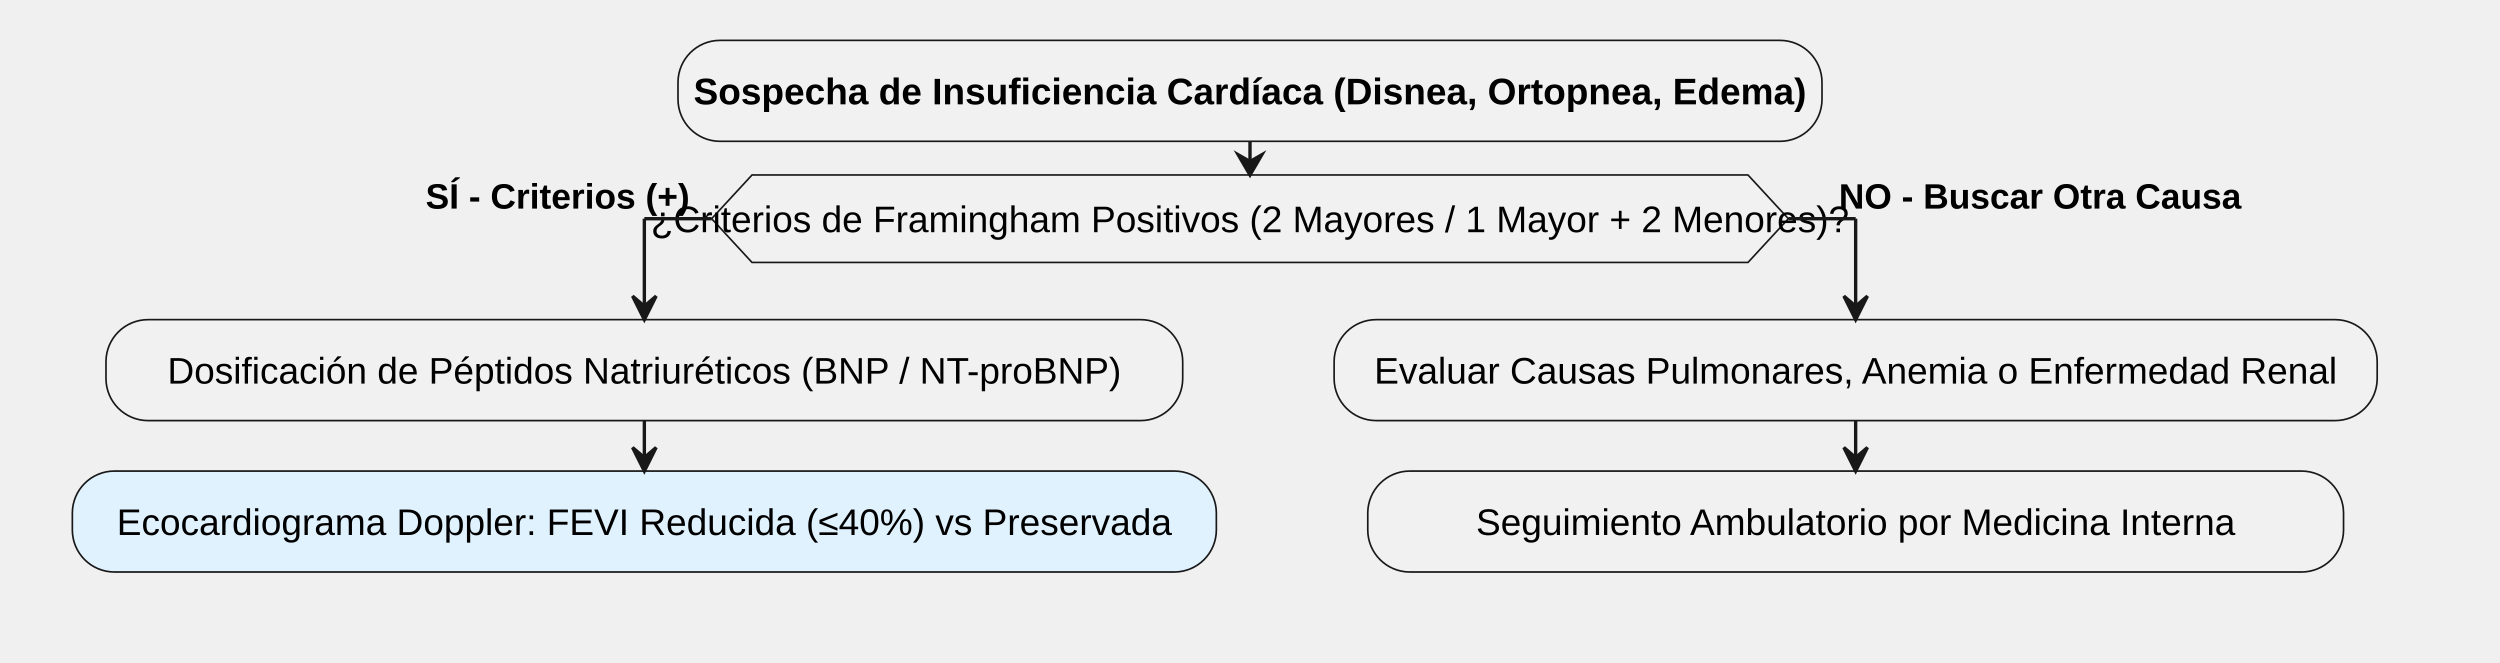
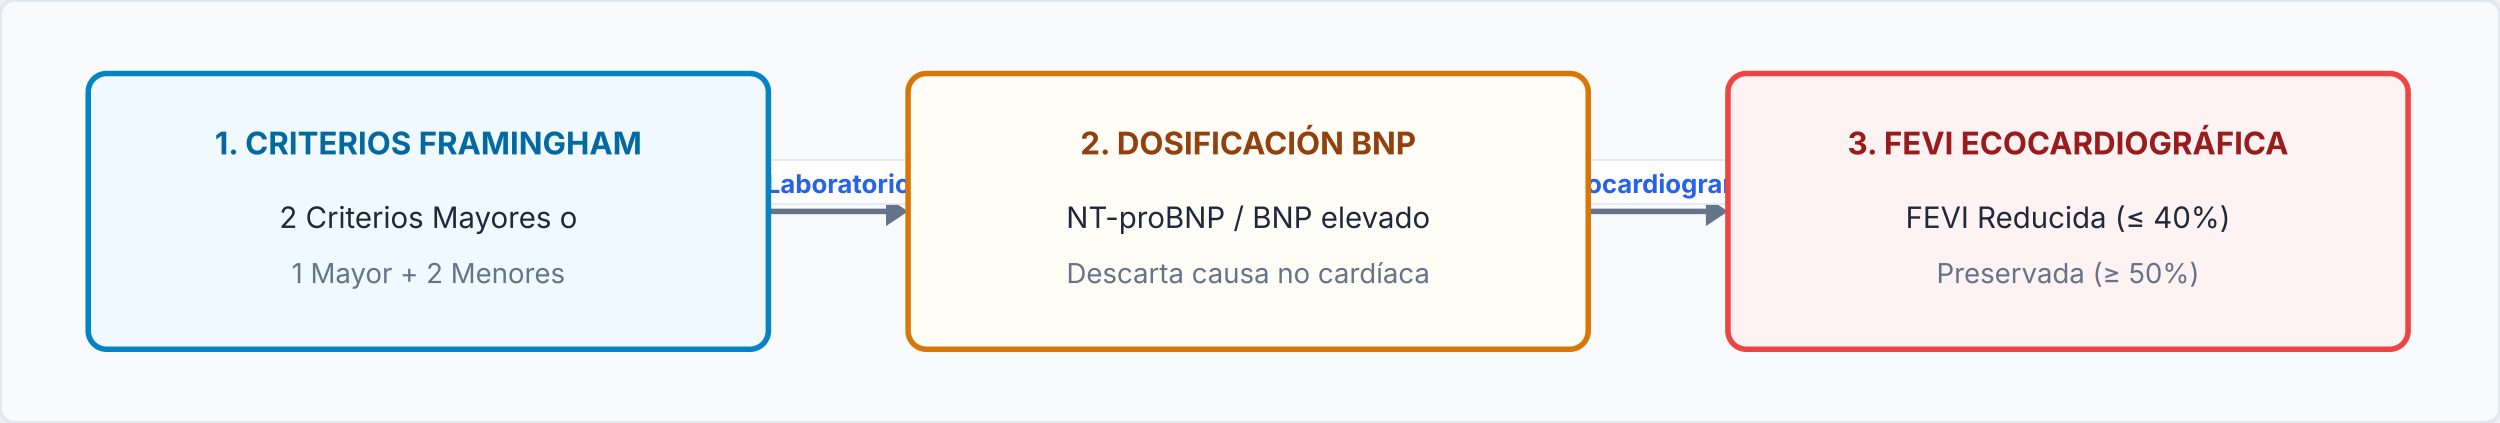
- <svg xmlns="http://www.w3.org/2000/svg" contentStyleType="text/css" data-diagram-type="ACTIVITY" height="197px" preserveAspectRatio="none" style="width:743px;height:197px;background:#FFFFFF;" version="1.1" viewBox="0 0 743 197" width="743px" zoomAndPan="magnify">
-   <defs />
+ <svg xmlns="http://www.w3.org/2000/svg" viewBox="0 0 680 115" width="100%" height="auto">
+   <rect width="680" height="115" fill="#f8fafc" rx="4" stroke="#e2e8f0" stroke-width="1" />
+   <line x1="209" y1="57.5" x2="242" y2="57.5" stroke="#64748b" stroke-width="1.5" />
+   <polygon points="247,57.5 241,53.5 241,61.5" fill="#64748b" />
+   <rect x="206" y="43.5" width="44" height="12" rx="2" fill="#ffffff" stroke="#e2e8f0" stroke-width="0.5" />
+   <text x="228" y="52.5" font-family="Inter, sans-serif" font-size="7" font-weight="700" fill="#2563eb" text-anchor="middle">Laboratorio</text>
+   <line x1="432" y1="57.5" x2="465" y2="57.5" stroke="#64748b" stroke-width="1.5" />
+   <polygon points="470,57.5 464,53.5 464,61.5" fill="#64748b" />
+   <rect x="429" y="43.5" width="44" height="12" rx="2" fill="#ffffff" stroke="#e2e8f0" stroke-width="0.5" />
+   <text x="451" y="52.5" font-family="Inter, sans-serif" font-size="7" font-weight="700" fill="#2563eb" text-anchor="middle">Ecocardiograma</text>
  <g>
-     <rect fill="#F1F1F1" height="30" rx="12.5" ry="12.5" style="stroke:#181818;stroke-width:0.5;" width="340" x="201.5" y="12" />
-     <text fill="#000000" font-family="Arial, sans-serif" font-size="11" font-weight="bold" text-anchor="middle" x="371.5" y="31">Sospecha de Insuficiencia Cardíaca (Disnea, Ortopnea, Edema)</text>
-     <polygon fill="#F1F1F1" points="223.5,52 519.5,52 531.5,65 519.5,78 223.5,78 211.5,65 223.5,52" style="stroke:#181818;stroke-width:0.5;stroke-linejoin:miter;stroke-miterlimit:10;" />
-     <text fill="#000000" font-family="Arial, sans-serif" font-size="11" text-anchor="middle" x="371.5" y="69">¿Criterios de Framingham Positivos (2 Mayores / 1 Mayor + 2 Menores)?</text>
-     <line style="stroke:#181818;stroke-width:1;" x1="371.5" x2="371.5" y1="42" y2="52" />
-     <polygon fill="#181818" points="368,46 371.5,52 375,46 371.5,48" style="stroke:#181818;stroke-width:1;" />
-     <text fill="#000000" font-family="Arial, sans-serif" font-size="10.5" font-weight="bold" x="126.5" y="62">SÍ - Criterios (+)</text>
-     <text fill="#000000" font-family="Arial, sans-serif" font-size="10.5" font-weight="bold" x="546.5" y="62">NO - Buscar Otra Causa</text>
-     <rect fill="#F1F1F1" height="30" rx="12.5" ry="12.5" style="stroke:#181818;stroke-width:0.5;" width="320" x="31.5" y="95" />
-     <text fill="#000000" font-family="Arial, sans-serif" font-size="11" text-anchor="middle" x="191.5" y="114">Dosificación de Péptidos Natriuréticos (BNP / NT-proBNP)</text>
-     <rect fill="#E0F2FE" height="30" rx="12.5" ry="12.5" style="stroke:#181818;stroke-width:0.5;" width="340" x="21.5" y="140" />
-     <text fill="#000000" font-family="Arial, sans-serif" font-size="11" text-anchor="middle" x="191.5" y="159">Ecocardiograma Doppler: FEVI Reducida (≤40%) vs Preservada</text>
-     <line style="stroke:#181818;stroke-width:1;" x1="191.5" x2="191.5" y1="125" y2="140" />
-     <polygon fill="#181818" points="188,133 191.5,140 195,133 191.5,136" style="stroke:#181818;stroke-width:1;" />
-     <rect fill="#F1F1F1" height="30" rx="12.5" ry="12.5" style="stroke:#181818;stroke-width:0.5;" width="310" x="396.5" y="95" />
-     <text fill="#000000" font-family="Arial, sans-serif" font-size="11" text-anchor="middle" x="551.5" y="114">Evaluar Causas Pulmonares, Anemia o Enfermedad Renal</text>
-     <rect fill="#F1F1F1" height="30" rx="12.5" ry="12.5" style="stroke:#181818;stroke-width:0.5;" width="290" x="406.5" y="140" />
-     <text fill="#000000" font-family="Arial, sans-serif" font-size="11" text-anchor="middle" x="551.5" y="159">Seguimiento Ambulatorio por Medicina Interna</text>
-     <line style="stroke:#181818;stroke-width:1;" x1="551.5" x2="551.5" y1="125" y2="140" />
-     <polygon fill="#181818" points="548,133 551.5,140 555,133 551.5,136" style="stroke:#181818;stroke-width:1;" />
-     <line style="stroke:#181818;stroke-width:1;" x1="211.5" x2="191.5" y1="65" y2="65" />
-     <line style="stroke:#181818;stroke-width:1;" x1="191.5" x2="191.5" y1="65" y2="95" />
-     <polygon fill="#181818" points="188,88 191.5,95 195,88 191.5,91" style="stroke:#181818;stroke-width:1;" />
-     <line style="stroke:#181818;stroke-width:1;" x1="531.5" x2="551.5" y1="65" y2="65" />
-     <line style="stroke:#181818;stroke-width:1;" x1="551.5" x2="551.5" y1="65" y2="95" />
-     <polygon fill="#181818" points="548,88 551.5,95 555,88 551.5,91" style="stroke:#181818;stroke-width:1;" />
+     <rect x="24" y="20" width="185" height="75" rx="5" fill="#f0f9ff" stroke="#0284c7" stroke-width="1.5" />
+     <text x="116.5" y="42" font-family="Inter, sans-serif" font-size="8.5" font-weight="700" fill="#0369a1" text-anchor="middle">1. CRITERIOS FRAMINGHAM</text>
+     <text x="116.5" y="62" font-family="Inter, sans-serif" font-size="8" fill="#1e293b" text-anchor="middle">2 Criterios Mayores o</text>
+     <text x="116.5" y="77" font-family="Inter, sans-serif" font-size="7.5" fill="#64748b" text-anchor="middle">1 Mayor + 2 Menores</text>
+   </g>
+   <g>
+     <rect x="247" y="20" width="185" height="75" rx="5" fill="#fffdf5" stroke="#d97706" stroke-width="1.5" />
+     <text x="339.5" y="42" font-family="Inter, sans-serif" font-size="8.5" font-weight="700" fill="#92400e" text-anchor="middle">2. DOSIFICACIÓN BNP</text>
+     <text x="339.5" y="62" font-family="Inter, sans-serif" font-size="8" fill="#1e293b" text-anchor="middle">NT-proBNP / BNP elevado</text>
+     <text x="339.5" y="77" font-family="Inter, sans-serif" font-size="7.5" fill="#64748b" text-anchor="middle">Descarta causa no cardíaca</text>
+   </g>
+   <g>
+     <rect x="470" y="20" width="185" height="75" rx="5" fill="#fef2f2" stroke="#ef4444" stroke-width="1.5" />
+     <text x="562.5" y="42" font-family="Inter, sans-serif" font-size="8.5" font-weight="700" fill="#991b1b" text-anchor="middle">3. FEVI ECOCARDIOGRÁFICA</text>
+     <text x="562.5" y="62" font-family="Inter, sans-serif" font-size="8" fill="#1e293b" text-anchor="middle">FEVI Reducida (≤ 40%)</text>
+     <text x="562.5" y="77" font-family="Inter, sans-serif" font-size="7.5" fill="#64748b" text-anchor="middle">Preservada (≥ 50%)</text>
  </g>
</svg>
